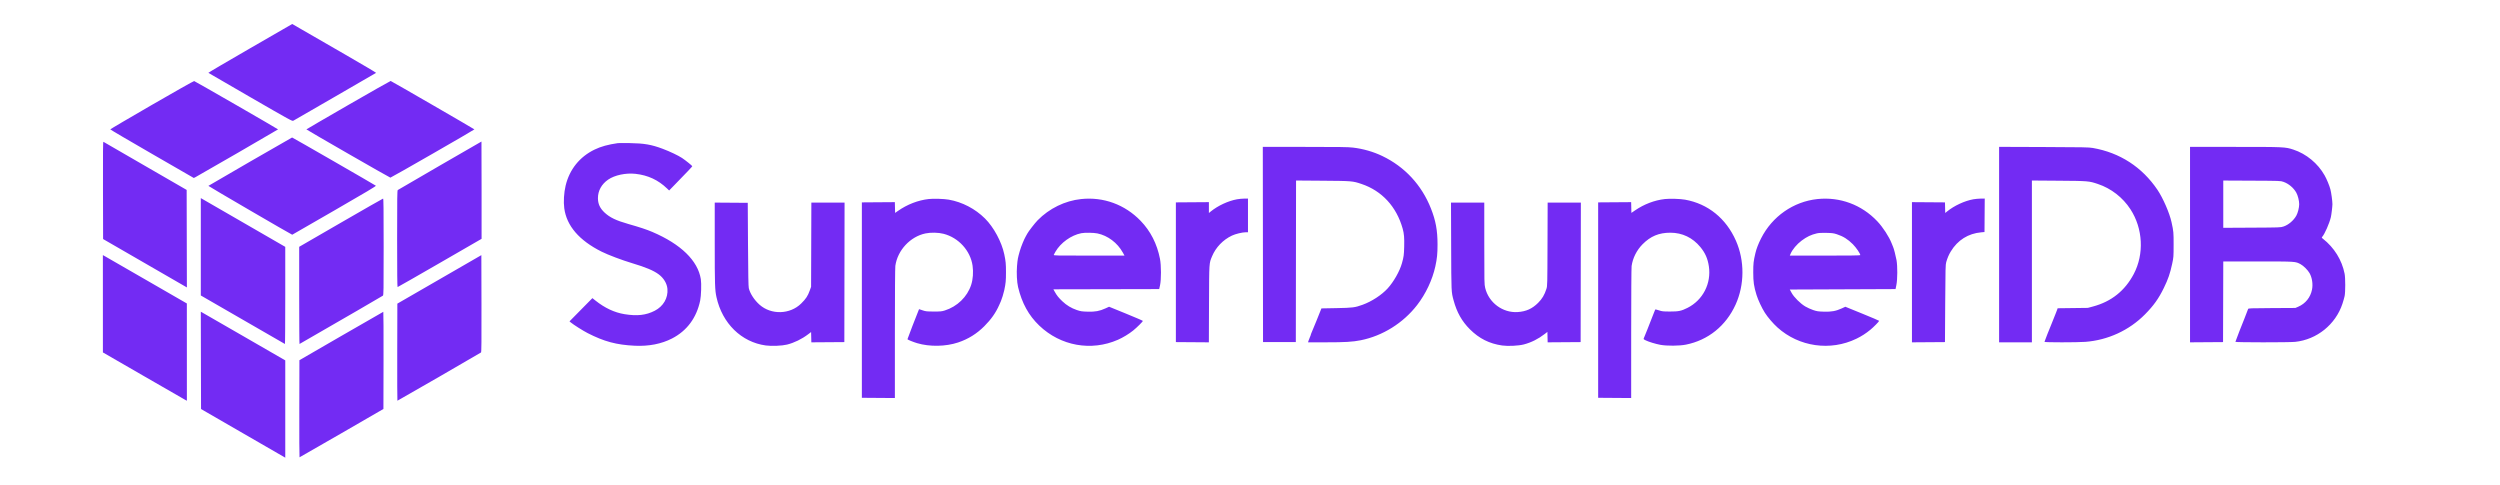
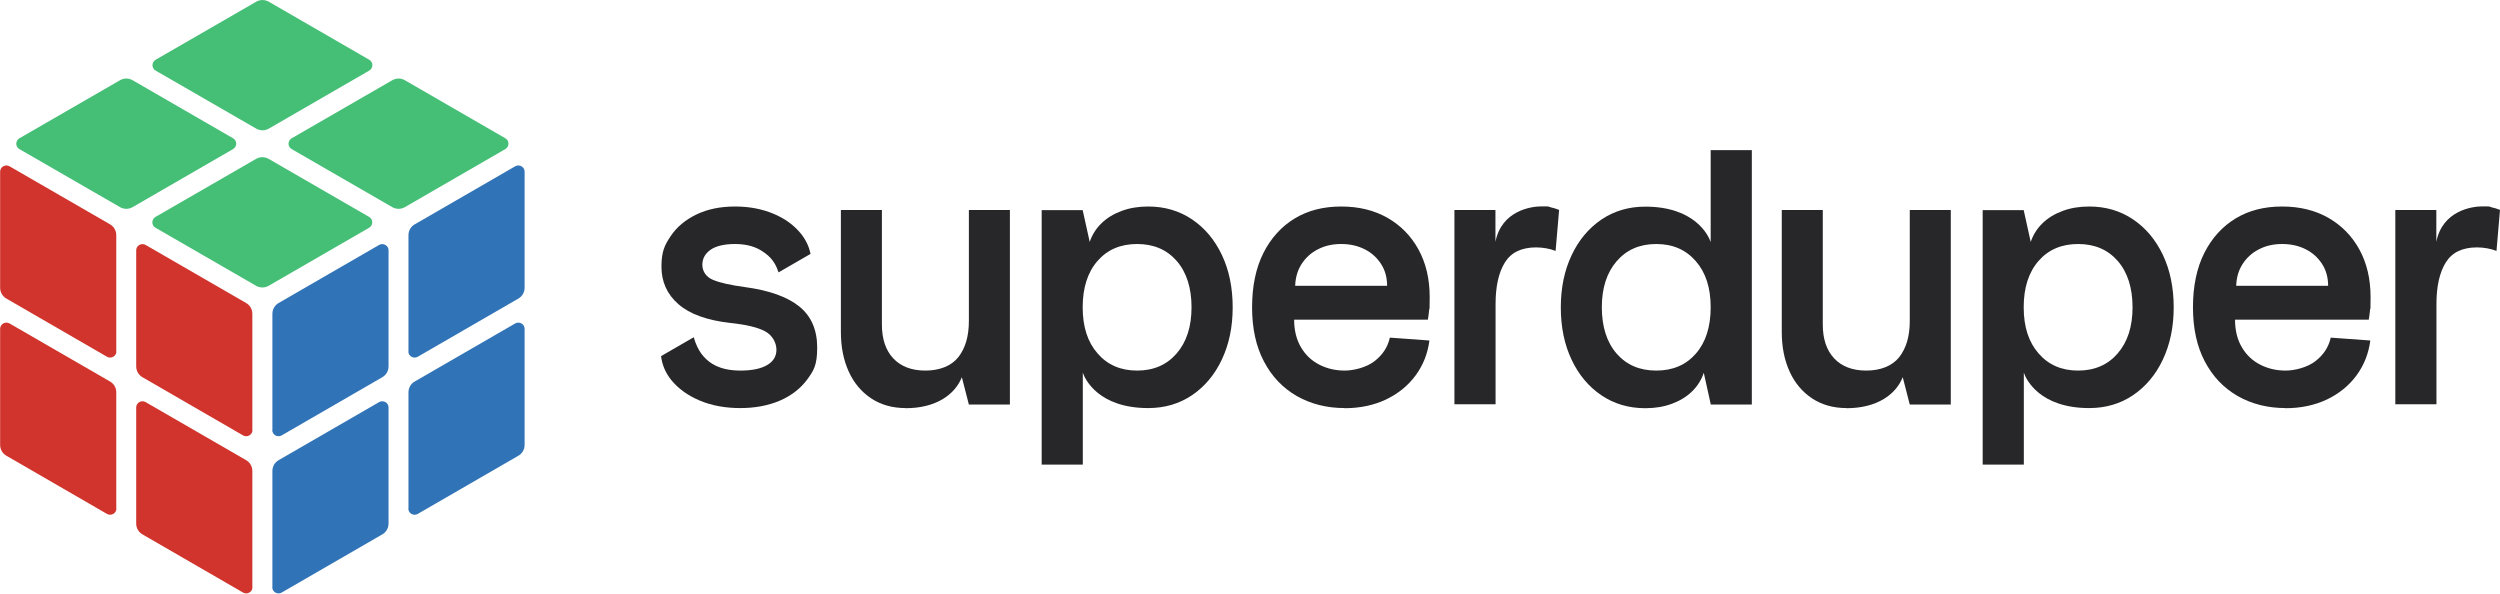
- <svg xmlns="http://www.w3.org/2000/svg" width="5565" height="1079" viewBox="0 0 5565 1079" version="1.1">
-   <path d="M 556.808 107.454 C 505.277 137.179, 463.427 161.791, 463.808 162.148 C 464.189 162.504, 506.347 186.949, 557.494 216.469 C 647.605 268.480, 650.565 270.098, 652.994 268.683 C 654.372 267.880, 696.225 243.727, 746 215.009 C 795.775 186.292, 836.809 162.504, 837.186 162.148 C 837.563 161.791, 805.885 143.050, 766.790 120.500 C 727.695 97.950, 685.537 73.629, 673.104 66.454 L 650.500 53.408 556.808 107.454 M 338 233.563 C 287.125 262.972, 245.500 287.469, 245.500 288 C 245.500 288.531, 287.330 313.092, 338.456 342.580 L 431.412 396.194 435.098 394.347 C 441.675 391.052, 618.947 288.516, 618.960 288 C 618.978 287.265, 434.211 180.851, 432.204 180.440 C 431.267 180.248, 388.875 204.153, 338 233.563 M 775.263 233.732 C 723.983 263.304, 682.033 287.725, 682.040 288 C 682.065 288.897, 867.340 395.381, 868.980 395.441 C 870.622 395.502, 1056 289.004, 1056 288 C 1056 287.382, 871.441 180.663, 869.628 180.232 C 869.008 180.085, 826.543 204.160, 775.263 233.732 M 557.056 359.564 C 506.212 388.947, 464.275 413.328, 463.862 413.744 C 463.339 414.272, 649.079 522.500, 650.508 522.500 C 650.584 522.500, 692.774 498.200, 744.264 468.500 C 813.766 428.410, 837.575 414.219, 836.691 413.409 C 834.980 411.843, 651.087 305.986, 650.222 306.070 C 649.825 306.108, 607.900 330.180, 557.056 359.564 M 229.246 423.499 L 229.500 532.121 262 550.882 C 279.875 561.200, 321.839 585.433, 355.254 604.731 L 416.009 639.820 415.754 531.288 L 415.500 422.757 323.500 369.607 C 272.900 340.374, 230.935 316.101, 230.246 315.667 C 229.242 315.034, 229.042 336.592, 229.246 423.499 M 979.213 368.466 C 928.456 397.808, 886.268 422.362, 885.463 423.030 C 884.195 424.083, 884 438.586, 884 531.622 C 884 605.867, 884.324 639, 885.049 639 C 885.626 639, 927.926 614.840, 979.049 585.311 L 1072 531.622 1072 423.311 C 1072 363.740, 1071.888 315.026, 1071.750 315.058 C 1071.612 315.091, 1029.971 339.124, 979.213 368.466 M 1375.500 318.591 C 1353.504 321.731, 1337.802 326.074, 1323.500 332.975 C 1290.325 348.980, 1267.636 377.259, 1259.065 413.281 C 1255.311 429.058, 1254.107 449.268, 1256.061 463.678 C 1261.365 502.783, 1289.141 535.084, 1338.979 560.104 C 1353.356 567.322, 1384.755 579.171, 1407.500 585.962 C 1437.434 594.900, 1454.531 602.081, 1466.105 610.577 C 1477.372 618.848, 1484.698 631.015, 1485.715 643.144 C 1487.404 663.290, 1476.599 681.882, 1457.500 691.691 C 1437.984 701.715, 1418.292 703.947, 1390.057 699.333 C 1367.797 695.696, 1346.417 685.684, 1325.580 669.138 L 1318.660 663.643 1293.183 689.499 L 1267.707 715.354 1270.603 717.777 C 1276.663 722.846, 1297.860 736.269, 1307.966 741.436 C 1344.917 760.331, 1372.164 767.637, 1413 769.601 C 1444.110 771.097, 1472.309 765.610, 1495.918 753.468 C 1529.015 736.445, 1550.405 707.687, 1558.566 669.240 C 1560.797 658.733, 1561.642 631.279, 1560.041 621.353 C 1553.396 580.159, 1515.722 543.481, 1452.179 516.340 C 1439.330 510.852, 1424.844 506.049, 1398.500 498.542 C 1371.413 490.824, 1357.452 484.113, 1345.784 473.203 C 1335.528 463.613, 1331 453.771, 1331 441.068 C 1331 424.597, 1339.111 409.900, 1353.766 399.817 C 1368.325 389.800, 1393.102 384.559, 1414.611 386.947 C 1442.410 390.033, 1465.112 400.594, 1485 419.693 L 1489.500 424.014 1500.500 412.725 C 1530.035 382.416, 1541 370.854, 1541 370.023 C 1541 368.938, 1526.263 357.077, 1518.204 351.677 C 1510.032 346.200, 1490.704 337.033, 1474.829 331.105 C 1449.849 321.777, 1433.877 319.037, 1401.500 318.526 C 1388.850 318.326, 1377.150 318.356, 1375.500 318.591 M 2811.248 544.250 L 2811.500 761.500 2848 761.500 L 2884.500 761.500 2884.753 581.668 L 2885.005 401.836 2944.253 402.290 C 3009.678 402.791, 3010.958 402.898, 3030.651 409.484 C 3076.101 424.683, 3108.677 460.033, 3122.360 509 C 3125.448 520.051, 3126.227 529.334, 3125.720 549.076 C 3125.237 567.915, 3124.741 571.556, 3120.692 586 C 3115.709 603.774, 3102.254 627.466, 3088.820 642.121 C 3075.387 656.773, 3053.402 671.085, 3033 678.458 C 3016.029 684.590, 3011.263 685.200, 2975.007 685.876 L 2941.514 686.500 2930.346 714.328 C 2924.204 729.633, 2918.913 742.420, 2918.589 742.744 C 2918.265 743.068, 2918 743.920, 2918 744.637 C 2918 745.354, 2916.910 748.324, 2915.578 751.236 C 2914.246 754.149, 2912.847 757.762, 2912.469 759.266 L 2911.783 762 2950.692 762 C 2994.337 762, 3010.798 761.033, 3029 757.401 C 3077.816 747.658, 3123.553 719.094, 3154.538 679 C 3173.823 654.044, 3188.565 622.752, 3195.054 593 C 3198.886 575.425, 3199.936 565.026, 3199.950 544.500 C 3199.971 512.965, 3195.981 491.127, 3185.242 464 C 3164.558 411.748, 3127.001 371.257, 3077 347.302 C 3056.800 337.624, 3034.260 331.157, 3011.506 328.511 C 3000.801 327.266, 2982 327, 2904.754 327 L 2810.995 327 2811.248 544.250 M 4450 544.455 L 4450 762 4486.500 762 L 4523 762 4523 581.918 L 4523 401.837 4582.750 402.290 C 4648.873 402.791, 4649.894 402.876, 4669.951 409.584 C 4699.469 419.456, 4725.355 439.570, 4742.453 465.921 C 4770.297 508.834, 4773.160 565.571, 4749.723 610 C 4730.081 647.235, 4699.782 671.372, 4659 682.272 L 4647.500 685.345 4613.919 685.761 L 4580.337 686.178 4579.054 689.839 C 4578.348 691.853, 4577.203 694.850, 4576.511 696.500 C 4575.818 698.150, 4573.571 703.775, 4571.516 709 C 4569.462 714.225, 4567.391 719.400, 4566.915 720.500 C 4563.319 728.809, 4551 760.124, 4551 760.957 C 4551 762.347, 4623.753 762.356, 4642 760.969 C 4692.225 757.150, 4739.569 735.332, 4774.702 699.814 C 4794.010 680.294, 4805.149 664.698, 4816.706 641 C 4826.332 621.263, 4830.577 608.943, 4835.262 587.146 C 4838.352 572.770, 4838.411 571.992, 4838.455 545 C 4838.501 516.984, 4838.356 515.406, 4833.811 494.500 C 4829.415 474.283, 4814.838 440.789, 4802.473 422.500 C 4768.186 371.783, 4718.647 339.743, 4658.429 329.341 C 4649.608 327.817, 4637.423 327.585, 4549.250 327.268 L 4450 326.910 4450 544.455 M 4875 544.512 L 4875 762.025 4911.750 761.762 L 4948.500 761.500 4948.755 671.750 L 4949.011 582 5026.295 582 C 5111.307 582, 5109.352 581.873, 5121.200 588.187 C 5127.695 591.649, 5137.294 601.253, 5141.145 608.143 C 5146.786 618.237, 5148.914 632.481, 5146.577 644.500 C 5143.187 661.930, 5131.990 675.859, 5115.786 682.805 L 5109.500 685.500 5057.203 685.792 C 5008.934 686.061, 5004.860 686.216, 5004.322 687.792 C 5003.402 690.491, 4996.917 707.288, 4995.941 709.500 C 4993.069 716.015, 4976 760.031, 4976 760.924 C 4976 762.329, 5095.573 762.375, 5109 760.975 C 5157.393 755.928, 5199.101 722.278, 5214.326 676 C 5216.226 670.225, 5218.392 662.575, 5219.140 659 C 5220.963 650.288, 5220.959 618.854, 5219.135 609.500 C 5213.148 578.809, 5195.975 551.124, 5170.591 531.241 C 5167.963 529.182, 5167.842 528.827, 5169.231 527.241 C 5174.854 520.820, 5185.138 497.440, 5188.470 483.500 C 5189.737 478.200, 5191.983 459.660, 5191.984 454.500 C 5191.984 447.724, 5189.407 428.860, 5187.479 421.527 C 5185.287 413.188, 5179.343 398.804, 5174.657 390.500 C 5159.474 363.595, 5133.808 342.414, 5104.969 332.990 C 5086.911 327.089, 5084.989 327, 4975.122 327 L 4875 327 4875 544.512 M 4949 454.506 L 4949 507.121 5012.750 506.776 C 5075.543 506.437, 5076.600 506.399, 5083.155 504.205 C 5094.210 500.506, 5105.489 490.927, 5111.632 480.019 C 5115.037 473.975, 5118 462.100, 5118 454.500 C 5118 446.812, 5115.027 435.007, 5111.523 428.785 C 5105.448 417.997, 5094.691 408.954, 5083 404.808 C 5076.512 402.508, 5076.386 402.503, 5012.750 402.197 L 4949 401.892 4949 454.506 M 447 549.334 L 447 657.709 540.250 711.514 C 591.538 741.106, 633.837 765.498, 634.250 765.718 C 634.663 765.938, 634.996 717.379, 634.992 657.809 L 634.983 549.500 545.821 498 C 496.782 469.675, 454.485 445.253, 451.829 443.730 L 447 440.960 447 549.334 M 758.750 495.757 L 666 549.401 666 657.759 C 666 717.357, 666.337 765.924, 666.750 765.686 C 761.788 710.981, 850.931 659.324, 852.250 658.192 C 853.896 656.779, 854 650.339, 854 549.345 C 854 464.106, 853.743 442.012, 852.750 442.056 C 852.063 442.088, 809.763 466.253, 758.750 495.757 M 2067.500 443.016 C 2043.748 445.672, 2019.702 454.936, 1999 469.407 L 1992.500 473.951 1992.219 461.963 L 1991.938 449.975 1955.219 450.238 L 1918.500 450.500 1918.500 668 L 1918.500 885.500 1955.250 885.762 L 1992 886.025 1992.020 742.262 C 1992.032 653.441, 1992.415 595.901, 1993.023 591.700 C 1998.059 556.867, 2026.281 526.600, 2060.271 519.579 C 2072.059 517.144, 2088.714 517.485, 2100.192 520.397 C 2133.723 528.903, 2160.183 557.949, 2164.963 591.500 C 2166.992 605.741, 2165.821 621.776, 2161.859 634 C 2153.186 660.759, 2130.903 682.394, 2103 691.147 C 2096.323 693.242, 2093.635 693.495, 2078.500 693.455 C 2062.886 693.413, 2060.863 693.196, 2053.689 690.791 L 2045.878 688.174 2044.955 690.337 C 2041.242 699.034, 2020 754.199, 2020 755.143 C 2020 756.075, 2033.065 761.394, 2041.500 763.895 C 2069.413 772.172, 2105.124 771.560, 2132.767 762.330 C 2155.149 754.857, 2174.239 743.005, 2191.096 726.117 C 2206.344 710.842, 2216.582 696.292, 2224.174 679.108 C 2225.780 675.473, 2227.493 671.600, 2227.981 670.500 C 2230.115 665.694, 2234.038 652.897, 2235.491 646 C 2238.786 630.363, 2239.301 624.957, 2239.301 606 C 2239.301 587.043, 2238.786 581.637, 2235.491 566 C 2229.671 538.378, 2212.133 505.827, 2192.608 486.404 C 2170.797 464.708, 2141.959 449.690, 2112.013 444.433 C 2101.404 442.571, 2078.111 441.829, 2067.500 443.016 M 2406.589 443.100 C 2370.596 446.894, 2335.628 463.976, 2309.724 490.420 C 2303.736 496.532, 2289.167 515.339, 2286.810 520 C 2286.114 521.375, 2284.606 524.075, 2283.457 526 C 2279.649 532.385, 2272.957 548.787, 2270.113 558.713 C 2265.659 574.251, 2265.209 576.670, 2263.887 592.230 C 2262.598 607.400, 2263.637 628.085, 2266.236 639 C 2274.752 674.769, 2289.864 702.249, 2313.381 724.732 C 2360.878 770.139, 2428.941 782.420, 2488.499 756.328 C 2499.709 751.417, 2513.101 743.285, 2522.500 735.681 C 2530.885 728.898, 2544 715.868, 2544 714.321 C 2544 713.824, 2527.085 706.529, 2506.412 698.110 L 2468.824 682.802 2460.907 686.421 C 2447.574 692.516, 2437.946 694.289, 2421 693.771 C 2407.990 693.373, 2405.524 692.998, 2397 690.122 C 2384.778 685.998, 2374.093 679.532, 2364.753 670.610 C 2356.321 662.556, 2352.674 658.005, 2348.041 649.754 L 2344.814 644.008 2462.579 643.754 L 2580.345 643.500 2582.244 635 C 2585.057 622.402, 2584.973 590.612, 2582.087 576 C 2575.507 542.679, 2561.147 514.508, 2539.085 491.637 C 2504.049 455.318, 2456.371 437.852, 2406.589 443.100 M 2753.597 443.607 C 2734.113 447.125, 2711.116 457.797, 2695.250 470.682 L 2691 474.134 2691 462.055 L 2691 449.975 2654.250 450.238 L 2617.500 450.500 2617.500 606 L 2617.500 761.500 2654.218 761.762 L 2690.936 762.025 2691.264 676.762 C 2691.625 582.765, 2691.382 586.551, 2698.079 570.465 C 2706.340 550.621, 2722.403 533.884, 2742.217 524.474 C 2750.216 520.675, 2765.358 517.035, 2773.250 517.013 L 2778 517 2778 479.500 L 2778 442 2769.750 442.090 C 2765.213 442.139, 2757.944 442.822, 2753.597 443.607 M 3706.015 443.079 C 3682.848 445.694, 3659.715 454.510, 3639.441 468.449 L 3631.500 473.909 3631.219 461.942 L 3630.938 449.975 3594.219 450.238 L 3557.500 450.500 3557.500 668 L 3557.500 885.500 3594.250 885.762 L 3631 886.025 3631.020 742.262 C 3631.032 660.766, 3631.436 595.760, 3631.955 592.174 C 3634.536 574.326, 3643.261 556.976, 3656.286 543.793 C 3674.090 525.773, 3692.778 517.991, 3718.208 518.007 C 3744.863 518.024, 3767.710 528.958, 3785.057 550 C 3795.817 563.053, 3801.360 575.598, 3803.922 592.692 C 3809.668 631.033, 3790.678 668.036, 3756.395 685.301 C 3742.629 692.234, 3736.562 693.505, 3717.500 693.455 C 3701.915 693.413, 3699.854 693.193, 3692.744 690.809 C 3688.479 689.379, 3684.818 688.499, 3684.610 688.854 C 3684.401 689.210, 3683.097 692.425, 3681.712 696 C 3671.862 721.424, 3659.805 751.787, 3658.985 753.234 C 3658.164 754.684, 3658.782 755.361, 3662.752 757.365 C 3669.618 760.831, 3685.168 765.607, 3696.067 767.598 C 3710.685 770.267, 3738.208 770.060, 3752.763 767.171 C 3802.232 757.350, 3841.983 725.327, 3863.450 678 C 3883.477 633.847, 3883.771 580.438, 3864.232 536 C 3842.322 486.173, 3801.955 453.570, 3750.891 444.459 C 3740.200 442.552, 3717.003 441.838, 3706.015 443.079 M 4045.589 443.100 C 3992.209 448.727, 3944.922 481.694, 3920.226 530.500 C 3913.978 542.846, 3909.824 553.662, 3907.485 563.668 C 3903.299 581.574, 3902.738 586.564, 3902.723 606 C 3902.706 627.500, 3904.144 637.476, 3910.003 656.510 C 3913.453 667.718, 3921.815 685.555, 3928.625 696.231 C 3935.095 706.375, 3946.903 720.142, 3956.703 728.968 C 4004.639 772.140, 4074.532 782.063, 4132.511 753.929 C 4143.784 748.459, 4153.203 742.399, 4163.518 733.979 C 4170.548 728.241, 4183 715.585, 4183 714.178 C 4183 713.766, 4166.068 706.547, 4145.372 698.134 L 4107.745 682.838 4099.868 686.439 C 4086.575 692.516, 4076.934 694.288, 4060 693.771 C 4046.990 693.373, 4044.524 692.998, 4036 690.122 C 4030.775 688.359, 4022.939 684.798, 4018.586 682.208 C 4007.547 675.641, 3993.526 661.709, 3988.186 652 L 3984.061 644.500 4101.769 644 L 4219.477 643.500 4221.328 634.500 C 4223.896 622.014, 4224.064 592.366, 4221.644 579 C 4219.888 569.302, 4215.687 553.101, 4213.995 549.500 C 4213.478 548.400, 4212.107 545.025, 4210.948 542 C 4205.235 527.089, 4191.452 505.874, 4178.773 492.477 C 4143.975 455.708, 4095.715 437.816, 4045.589 443.100 M 4392.597 443.607 C 4373.130 447.122, 4350.117 457.797, 4334.282 470.656 L 4330.064 474.081 4329.782 462.291 L 4329.500 450.500 4292.750 450.238 L 4256 449.975 4256 606 L 4256 762.025 4292.750 761.762 L 4329.500 761.500 4330.023 675.500 C 4330.497 597.574, 4330.711 588.937, 4332.294 583.500 C 4335.054 574.021, 4338.042 567.030, 4342.431 559.779 C 4357.746 534.483, 4381.199 519.743, 4410.265 517.146 L 4417.500 516.500 4417.762 479.250 L 4418.024 442 4409.262 442.090 C 4404.443 442.139, 4396.944 442.822, 4392.597 443.607 M 1591.009 542.238 C 1591.017 634.314, 1591.382 645.513, 1594.888 661.500 C 1607.685 719.847, 1650.381 761.648, 1704.714 769.023 C 1717.536 770.764, 1740.941 769.792, 1751.863 767.065 C 1768.021 763.030, 1784.898 754.796, 1799 744.069 L 1805.500 739.125 1805.782 750.575 L 1806.064 762.025 1842.782 761.762 L 1879.500 761.500 1879.753 606.250 L 1880.006 451 1843.046 451 L 1806.086 451 1805.781 544.750 L 1805.476 638.500 1802.650 646.342 C 1798.054 659.096, 1794.111 665.091, 1783.350 675.695 C 1758.564 700.116, 1716.659 701.289, 1690.760 678.287 C 1679.081 667.914, 1669.708 653.516, 1666.813 641.500 C 1665.941 637.878, 1665.456 610.998, 1665.054 544 L 1664.500 451.500 1627.750 451.238 L 1591 450.975 1591.009 542.238 M 3230.272 548.250 C 3230.649 651.594, 3230.554 649.479, 3235.676 668.500 C 3242.850 695.139, 3254.151 715.219, 3271.975 733 C 3292.641 753.616, 3315.391 765.034, 3343.857 769.075 C 3356.909 770.928, 3380.299 769.781, 3392.051 766.711 C 3408.559 762.399, 3424.341 754.502, 3438.500 743.469 L 3444.500 738.794 3444.782 750.409 L 3445.064 762.025 3481.782 761.762 L 3518.500 761.500 3518.753 606.250 L 3519.006 451 3482.038 451 L 3445.069 451 3444.758 543.750 C 3444.453 634.658, 3444.405 636.629, 3442.356 643 C 3438.025 656.466, 3432.914 665.086, 3423.936 674.064 C 3410.797 687.203, 3397.194 693.361, 3378.500 694.633 C 3345.088 696.907, 3313.912 673.788, 3306.025 640.887 C 3304.087 632.805, 3304.014 629.200, 3304.007 541.750 L 3304 451 3266.958 451 L 3229.917 451 3230.272 548.250 M 2407.075 519.087 C 2384.394 523.537, 2361.147 540.200, 2349.297 560.500 C 2347.692 563.250, 2346.083 566.288, 2345.721 567.250 C 2345.098 568.907, 2349.243 569, 2424.117 569 L 2503.172 569 2499.443 562.250 C 2487.457 540.552, 2465.929 524.339, 2442.792 519.584 C 2434.466 517.873, 2414.668 517.598, 2407.075 519.087 M 4044.500 519.424 C 4031.547 522.406, 4021.966 526.960, 4010.399 535.630 C 3999.603 543.723, 3989.706 555.587, 3985.645 565.306 L 3984.102 569 4062.551 569 C 4116.658 569, 4141 568.674, 4141 567.950 C 4141 564.492, 4131.927 551.186, 4124.410 543.619 C 4113.461 532.598, 4102.870 525.996, 4088.792 521.416 C 4081.601 519.077, 4078.509 518.674, 4065.500 518.380 C 4055.188 518.148, 4048.625 518.474, 4044.500 519.424 M 229.031 676.159 L 229.063 784.500 319.159 836.500 C 368.712 865.100, 410.773 889.298, 412.628 890.274 L 416 892.048 415.963 783.774 L 415.926 675.500 328.356 625 C 280.192 597.225, 238.134 572.996, 234.893 571.159 L 229 567.818 229.031 676.159 M 978 621.920 L 884.500 675.899 884.246 783.949 C 884.106 843.377, 884.282 892, 884.638 892 C 885.532 892, 1069.197 785.974, 1070.755 784.559 C 1071.749 783.656, 1071.956 761.066, 1071.755 675.680 L 1071.500 567.941 978 621.920 M 447.246 802.208 L 447.500 910.491 541.250 964.645 L 635 1018.799 635 910.507 L 635 802.215 543.250 749.252 C 492.788 720.122, 450.485 695.756, 449.246 695.107 L 446.991 693.925 447.246 802.208 M 759.500 747.982 L 666.500 801.800 666.246 909.900 C 666.106 969.355, 666.331 1017.980, 666.746 1017.956 C 667.160 1017.932, 709.350 993.714, 760.500 964.139 L 853.500 910.367 853.754 802.184 C 853.894 742.683, 853.669 694.037, 853.254 694.082 C 852.840 694.127, 810.650 718.382, 759.500 747.982" stroke="none" fill="#732bf3" fill-rule="evenodd" />
+ <svg xmlns="http://www.w3.org/2000/svg" id="Capa_2" data-name="Capa 2" version="1.1" viewBox="0 0 1920 455.8">
+   <defs>
+     <style>
+       .cls-1 {
+         fill: #45be76;
+       }
+ 
+       .cls-1, .cls-2, .cls-3, .cls-4 {
+         stroke-width: 0px;
+       }
+ 
+       .cls-2 {
+         fill: #27272a;
+       }
+ 
+       .cls-3 {
+         fill: #3073b7;
+       }
+ 
+       .cls-4 {
+         fill: #d0342c;
+       }
+     </style>
+   </defs>
+   <g id="_2f34d201-aa88-4745-b186-cb06a332ff64_1" data-name="2f34d201-aa88-4745-b186-cb06a332ff64@1">
+     <g>
+       <g>
+         <path class="cls-1" d="M14.9,106.2c25.8-14.9,51.6-29.7,77.3-44.6,3-1.7,6.6-1.7,9.6,0,25.7,14.9,51.5,29.7,77.2,44.6,3.2,1.8,3.2,6.4,0,8.3-25.7,14.9-51.5,29.7-77.2,44.6-3,1.7-6.6,1.7-9.6,0-25.8-14.9-51.6-29.7-77.3-44.6-3.2-1.8-3.2-6.4,0-8.3Z" />
+         <path class="cls-1" d="M119.5,45.9c25.8-14.9,51.6-29.7,77.3-44.6,3-1.7,6.6-1.7,9.6,0,25.7,14.9,51.5,29.7,77.2,44.6,3.2,1.8,3.2,6.4,0,8.3-25.7,14.9-51.5,29.7-77.2,44.6-3,1.7-6.6,1.7-9.6,0-25.8-14.9-51.6-29.7-77.3-44.6-3.2-1.8-3.2-6.4,0-8.3Z" />
+         <path class="cls-1" d="M119.4,166.6c25.8-14.9,51.6-29.7,77.3-44.6,3-1.7,6.6-1.7,9.6,0,25.7,14.9,51.5,29.7,77.2,44.6,3.2,1.8,3.2,6.4,0,8.3-25.7,14.9-51.5,29.7-77.2,44.6-3,1.7-6.6,1.7-9.6,0-25.8-14.9-51.6-29.7-77.3-44.6-3.2-1.8-3.2-6.4,0-8.3Z" />
+         <path class="cls-1" d="M224,106.2c25.8-14.9,51.6-29.7,77.3-44.6,3-1.7,6.6-1.7,9.6,0,25.7,14.9,51.5,29.7,77.2,44.6,3.2,1.8,3.2,6.4,0,8.3-25.7,14.9-51.5,29.7-77.2,44.6-3,1.7-6.6,1.7-9.6,0-25.8-14.9-51.6-29.7-77.3-44.6-3.2-1.8-3.2-6.4,0-8.3Z" />
+       </g>
+       <g>
+         <path class="cls-3" d="M209.2,451c0-29.8,0-59.5,0-89.3,0-3.4,1.8-6.6,4.8-8.3,25.8-14.8,51.4-29.8,77.2-44.6,3.2-1.8,7.2.5,7.2,4.1,0,29.7,0,59.5,0,89.2,0,3.4-1.8,6.6-4.8,8.3-25.8,14.9-51.5,29.8-77.3,44.7-3.2,1.8-7.2-.5-7.2-4.1Z" />
+         <path class="cls-3" d="M209.2,330.3c0-29.8,0-59.5,0-89.3,0-3.4,1.8-6.6,4.8-8.3,25.8-14.8,51.4-29.8,77.2-44.6,3.2-1.8,7.2.5,7.2,4.1,0,29.7,0,59.5,0,89.2,0,3.4-1.8,6.6-4.8,8.3-25.8,14.9-51.5,29.8-77.3,44.7-3.2,1.8-7.2-.5-7.2-4.1Z" />
+         <path class="cls-3" d="M313.7,390.6c0-29.8,0-59.5,0-89.3,0-3.4,1.8-6.6,4.8-8.3,25.8-14.8,51.4-29.8,77.2-44.6,3.2-1.8,7.2.5,7.2,4.1,0,29.7,0,59.5,0,89.2,0,3.4-1.8,6.6-4.8,8.3-25.8,14.9-51.5,29.8-77.3,44.7-3.2,1.8-7.2-.5-7.2-4.1Z" />
+         <path class="cls-3" d="M313.7,269.9c0-29.8,0-59.5,0-89.3,0-3.4,1.8-6.6,4.8-8.3,25.8-14.8,51.4-29.8,77.2-44.6,3.2-1.8,7.2.5,7.2,4.1,0,29.7,0,59.5,0,89.2,0,3.4-1.8,6.6-4.8,8.3-25.8,14.9-51.5,29.8-77.3,44.7-3.2,1.8-7.2-.5-7.2-4.1Z" />
+       </g>
+       <g>
+         <path class="cls-4" d="M193.8,451c0-29.8,0-59.5,0-89.3,0-3.4-1.8-6.6-4.8-8.3-25.8-14.8-51.4-29.8-77.2-44.6-3.2-1.8-7.2.5-7.2,4.1,0,29.7,0,59.5,0,89.2,0,3.4,1.8,6.6,4.8,8.3,25.8,14.9,51.5,29.8,77.3,44.7,3.2,1.8,7.2-.5,7.2-4.1Z" />
+         <path class="cls-4" d="M193.8,330.3c0-29.8,0-59.5,0-89.3,0-3.4-1.8-6.6-4.8-8.3-25.8-14.8-51.4-29.8-77.2-44.6-3.2-1.8-7.2.5-7.2,4.1,0,29.7,0,59.5,0,89.2,0,3.4,1.8,6.6,4.8,8.3,25.8,14.9,51.5,29.8,77.3,44.7,3.2,1.8,7.2-.5,7.2-4.1Z" />
+         <path class="cls-4" d="M89.3,390.6c0-29.8,0-59.5,0-89.3,0-3.4-1.8-6.6-4.8-8.3-25.8-14.8-51.4-29.8-77.2-44.6-3.2-1.8-7.2.5-7.2,4.1,0,29.7,0,59.5,0,89.2,0,3.4,1.8,6.6,4.8,8.3,25.8,14.9,51.5,29.8,77.3,44.7,3.2,1.8,7.2-.5,7.2-4.1Z" />
+         <path class="cls-4" d="M89.3,269.9c0-29.8,0-59.5,0-89.3,0-3.4-1.8-6.6-4.8-8.3-25.8-14.8-51.4-29.8-77.2-44.6-3.2-1.8-7.2.5-7.2,4.1,0,29.7,0,59.5,0,89.2,0,3.4,1.8,6.6,4.8,8.3,25.8,14.9,51.5,29.8,77.3,44.7,3.2,1.8,7.2-.5,7.2-4.1Z" />
+       </g>
+     </g>
+     <g>
+       <path class="cls-2" d="M622.3,195.1l-24.4,14.1c-2.9-9.7-8.8-14.1-14-17.2-5.3-3.1-11.8-4.6-19.6-4.6s-14.6,1.5-18.7,4.5c-4.2,3-6.2,6.8-6.2,11.5s2.7,9.3,8.1,11.5c5.4,2.3,13.7,4.1,24.7,5.6,18.6,2.5,32.5,7.5,41.7,14.9,9.1,7.4,13.7,17.9,13.7,31.5s-2.6,17.6-7.7,24.6c-5.2,7-12.2,12.4-21,16.2-8.9,3.8-19,5.7-30.4,5.7s-22-1.9-31.2-5.8c-9.2-3.9-16.5-9.2-21.9-15.9-4.3-5.4-6.9-11.5-7.7-18.2l25.1-14.5c3,10.8,8.2,16.5,13.9,20.2,5.7,3.6,13,5.4,21.9,5.4s15.7-1.4,20.5-4.2c4.8-2.8,7.2-6.7,7.2-11.8s-2.9-11-8.6-14.1c-5.7-3.1-14.7-5.2-27-6.5-17.7-2-31-6.8-39.7-14.4-8.7-7.6-13-17.2-13-28.8s2.4-16.5,7.1-23.5c4.7-7,11.3-12.5,19.8-16.6,8.5-4.1,18.4-6.1,29.6-6.1s20.7,1.9,29.6,5.6c8.9,3.7,15.9,8.9,21.2,15.5,3.7,4.7,6.1,9.8,7.2,15.4" />
+       <path class="cls-2" d="M695.5,313.4c-10.1,0-19-2.5-26.5-7.5-7.5-5-13.3-11.9-17.2-20.6-4-8.8-6-18.9-6-30.3v-93.7h31.5v88c0,11,2.9,19.7,8.7,25.9,5.8,6.2,14,9.4,24.7,9.4s19.8-3.4,25.3-10.3c5.4-6.9,8.1-16.1,8.1-27.7v-85.3h31.5v149.4h-31.5l-5.4-21c-5.4,13.5-20,23.8-43.2,23.8Z" />
+       <path class="cls-2" d="M800,356.9v-195.5h31.5l5.4,24.4c1.8-5.4,4.8-10.2,9-14.3,4.2-4.1,9.3-7.2,15.5-9.5,6.2-2.3,12.9-3.4,20.4-3.4,12.7,0,23.9,3.3,33.7,9.9,9.8,6.6,17.4,15.7,22.9,27.3,5.5,11.6,8.3,25,8.3,40.2s-2.8,28.4-8.3,40.1c-5.5,11.7-13.2,20.8-22.9,27.4-9.8,6.6-21,9.9-33.7,9.9-37.7,0-48.4-21.7-50.2-27.2v70.6h-31.5ZM873.3,284.6c12.7,0,22.8-4.4,30.4-13.2,7.6-8.8,11.4-20.6,11.4-35.4s-3.8-26.9-11.4-35.6c-7.6-8.7-17.7-13-30.4-13s-22.8,4.3-30.4,13c-7.6,8.7-11.4,20.6-11.4,35.6s3.8,26.7,11.4,35.4c7.6,8.8,17.7,13.2,30.4,13.2Z" />
+       <path class="cls-2" d="M1032.8,313.4c-13.8,0-26-3.1-36.8-9.2-10.8-6.2-19.2-15-25.3-26.6-6.1-11.6-9.1-25.4-9.1-41.6s2.9-30.2,8.7-41.7c5.8-11.5,13.8-20.3,24-26.5,10.2-6.2,22.1-9.2,35.7-9.2s25.4,2.9,35.6,8.7c10.1,5.8,18.1,13.9,23.8,24.3,5.7,10.4,8.6,22.6,8.6,36.5s-.1,6.7-.4,9.8c-.3,3.1-.6,5.6-1,7.6h-102.7c0,8.3,1.8,15.4,5.3,21.3,3.5,5.9,8.2,10.3,14.1,13.3,5.9,3,12.4,4.5,19.4,4.5s16.7-2.4,22.9-7.2c6.2-4.8,10.2-10.8,11.8-18.1l30.4,2.2c-1.3,10-4.8,18.9-10.6,26.8-5.8,7.9-13.4,14-22.7,18.5-9.3,4.4-20,6.7-31.9,6.7ZM994.7,219.5h70.6c0-6.3-1.5-11.9-4.6-16.7-3.1-4.8-7.2-8.6-12.5-11.3-5.3-2.7-11.3-4.1-18.2-4.1s-12.7,1.4-17.9,4.1c-5.3,2.7-9.4,6.5-12.5,11.3-3.1,4.8-4.7,10.4-4.9,16.7Z" />
+       <path class="cls-2" d="M1117,310.7v-149.4h31.5v24.4c4.7-23.9,27.3-27.2,35.3-27.2s4.9.2,7.1.7c2.2.5,4.3,1.1,6.5,2l-2.7,31.5c-2.4-.9-4.8-1.6-7.2-2-2.4-.4-5-.7-7.7-.7-11.2,0-19.2,3.8-24,11.5-4.8,7.7-7.2,18.3-7.2,31.9v77.1h-31.5Z" />
+       <g>
+         <path class="cls-2" d="M1418.1,313.4c-10.1,0-19-2.5-26.5-7.5-7.5-5-13.3-11.9-17.2-20.6-4-8.8-6-18.9-6-30.3v-93.7h31.5v88c0,11,2.9,19.7,8.7,25.9,5.8,6.2,14,9.4,24.7,9.4s19.8-3.4,25.3-10.3c5.4-6.9,8.1-16.1,8.1-27.7v-85.3h31.5v149.4h-31.5l-5.4-21c-5.4,13.5-20,23.8-43.2,23.8Z" />
+         <path class="cls-2" d="M1522.7,356.9v-195.5h31.5l5.4,24.4c1.8-5.4,4.8-10.2,9-14.3,4.2-4.1,9.3-7.2,15.5-9.5,6.2-2.3,12.9-3.4,20.4-3.4,12.7,0,23.9,3.3,33.7,9.9,9.8,6.6,17.4,15.7,22.9,27.3,5.5,11.6,8.3,25,8.3,40.2s-2.8,28.4-8.3,40.1c-5.5,11.7-13.2,20.8-22.9,27.4-9.8,6.6-21,9.9-33.7,9.9-37.7,0-48.4-21.7-50.2-27.2v70.6h-31.5ZM1596,284.6c12.7,0,22.8-4.4,30.4-13.2,7.6-8.8,11.4-20.6,11.4-35.4s-3.8-26.9-11.4-35.6c-7.6-8.7-17.7-13-30.4-13s-22.8,4.3-30.4,13c-7.6,8.7-11.4,20.6-11.4,35.6s3.8,26.7,11.4,35.4c7.6,8.8,17.7,13.2,30.4,13.2Z" />
+         <path class="cls-2" d="M1755.4,313.4c-13.8,0-26-3.1-36.8-9.2-10.8-6.2-19.2-15-25.3-26.6-6.1-11.6-9.1-25.4-9.1-41.6s2.9-30.2,8.7-41.7c5.8-11.5,13.8-20.3,24-26.5,10.2-6.2,22.1-9.2,35.7-9.2s25.4,2.9,35.6,8.7c10.1,5.8,18.1,13.9,23.8,24.3,5.7,10.4,8.6,22.6,8.6,36.5s-.1,6.7-.4,9.8c-.3,3.1-.6,5.6-1,7.6h-102.7c0,8.3,1.8,15.4,5.3,21.3,3.5,5.9,8.2,10.3,14.1,13.3,5.9,3,12.4,4.5,19.4,4.5s16.7-2.4,22.9-7.2c6.2-4.8,10.2-10.8,11.8-18.1l30.4,2.2c-1.3,10-4.8,18.9-10.6,26.8-5.8,7.9-13.4,14-22.7,18.5-9.3,4.4-20,6.7-31.9,6.7ZM1717.4,219.5h70.6c0-6.3-1.5-11.9-4.6-16.7-3.1-4.8-7.2-8.6-12.5-11.3-5.3-2.7-11.3-4.1-18.2-4.1s-12.7,1.4-17.9,4.1c-5.3,2.7-9.4,6.5-12.5,11.3-3.1,4.8-4.7,10.4-4.9,16.7Z" />
+         <path class="cls-2" d="M1839.6,310.7v-149.4h31.5v24.4c4.7-23.9,27.3-27.2,35.3-27.2s4.9.2,7.1.7c2.2.5,4.3,1.1,6.5,2l-2.7,31.5c-2.4-.9-4.8-1.6-7.2-2-2.4-.4-5-.7-7.7-.7-11.2,0-19.2,3.8-24,11.5-4.8,7.7-7.2,18.3-7.2,31.9v77.1h-31.5Z" />
+       </g>
+       <path class="cls-2" d="M1345.4,115.2v195.5h-31.5l-5.4-24.4c-1.8,5.4-4.8,10.2-9,14.3-4.2,4.1-9.3,7.2-15.5,9.5-6.2,2.3-12.9,3.4-20.4,3.4-12.7,0-23.9-3.3-33.7-9.9-9.8-6.6-17.4-15.7-22.9-27.3-5.5-11.6-8.3-25-8.3-40.2s2.8-28.4,8.3-40.1c5.5-11.7,13.2-20.8,22.9-27.4,9.8-6.6,21-9.9,33.7-9.9,37.7,0,48.4,21.7,50.2,27.2v-70.6h31.5ZM1272,187.4c-12.7,0-22.8,4.4-30.4,13.2-7.6,8.8-11.4,20.6-11.4,35.4s3.8,26.9,11.4,35.6c7.6,8.7,17.7,13,30.4,13s22.8-4.3,30.4-13c7.6-8.7,11.4-20.6,11.4-35.6s-3.8-26.7-11.4-35.4c-7.6-8.8-17.7-13.2-30.4-13.2Z" />
+     </g>
+   </g>
</svg>
